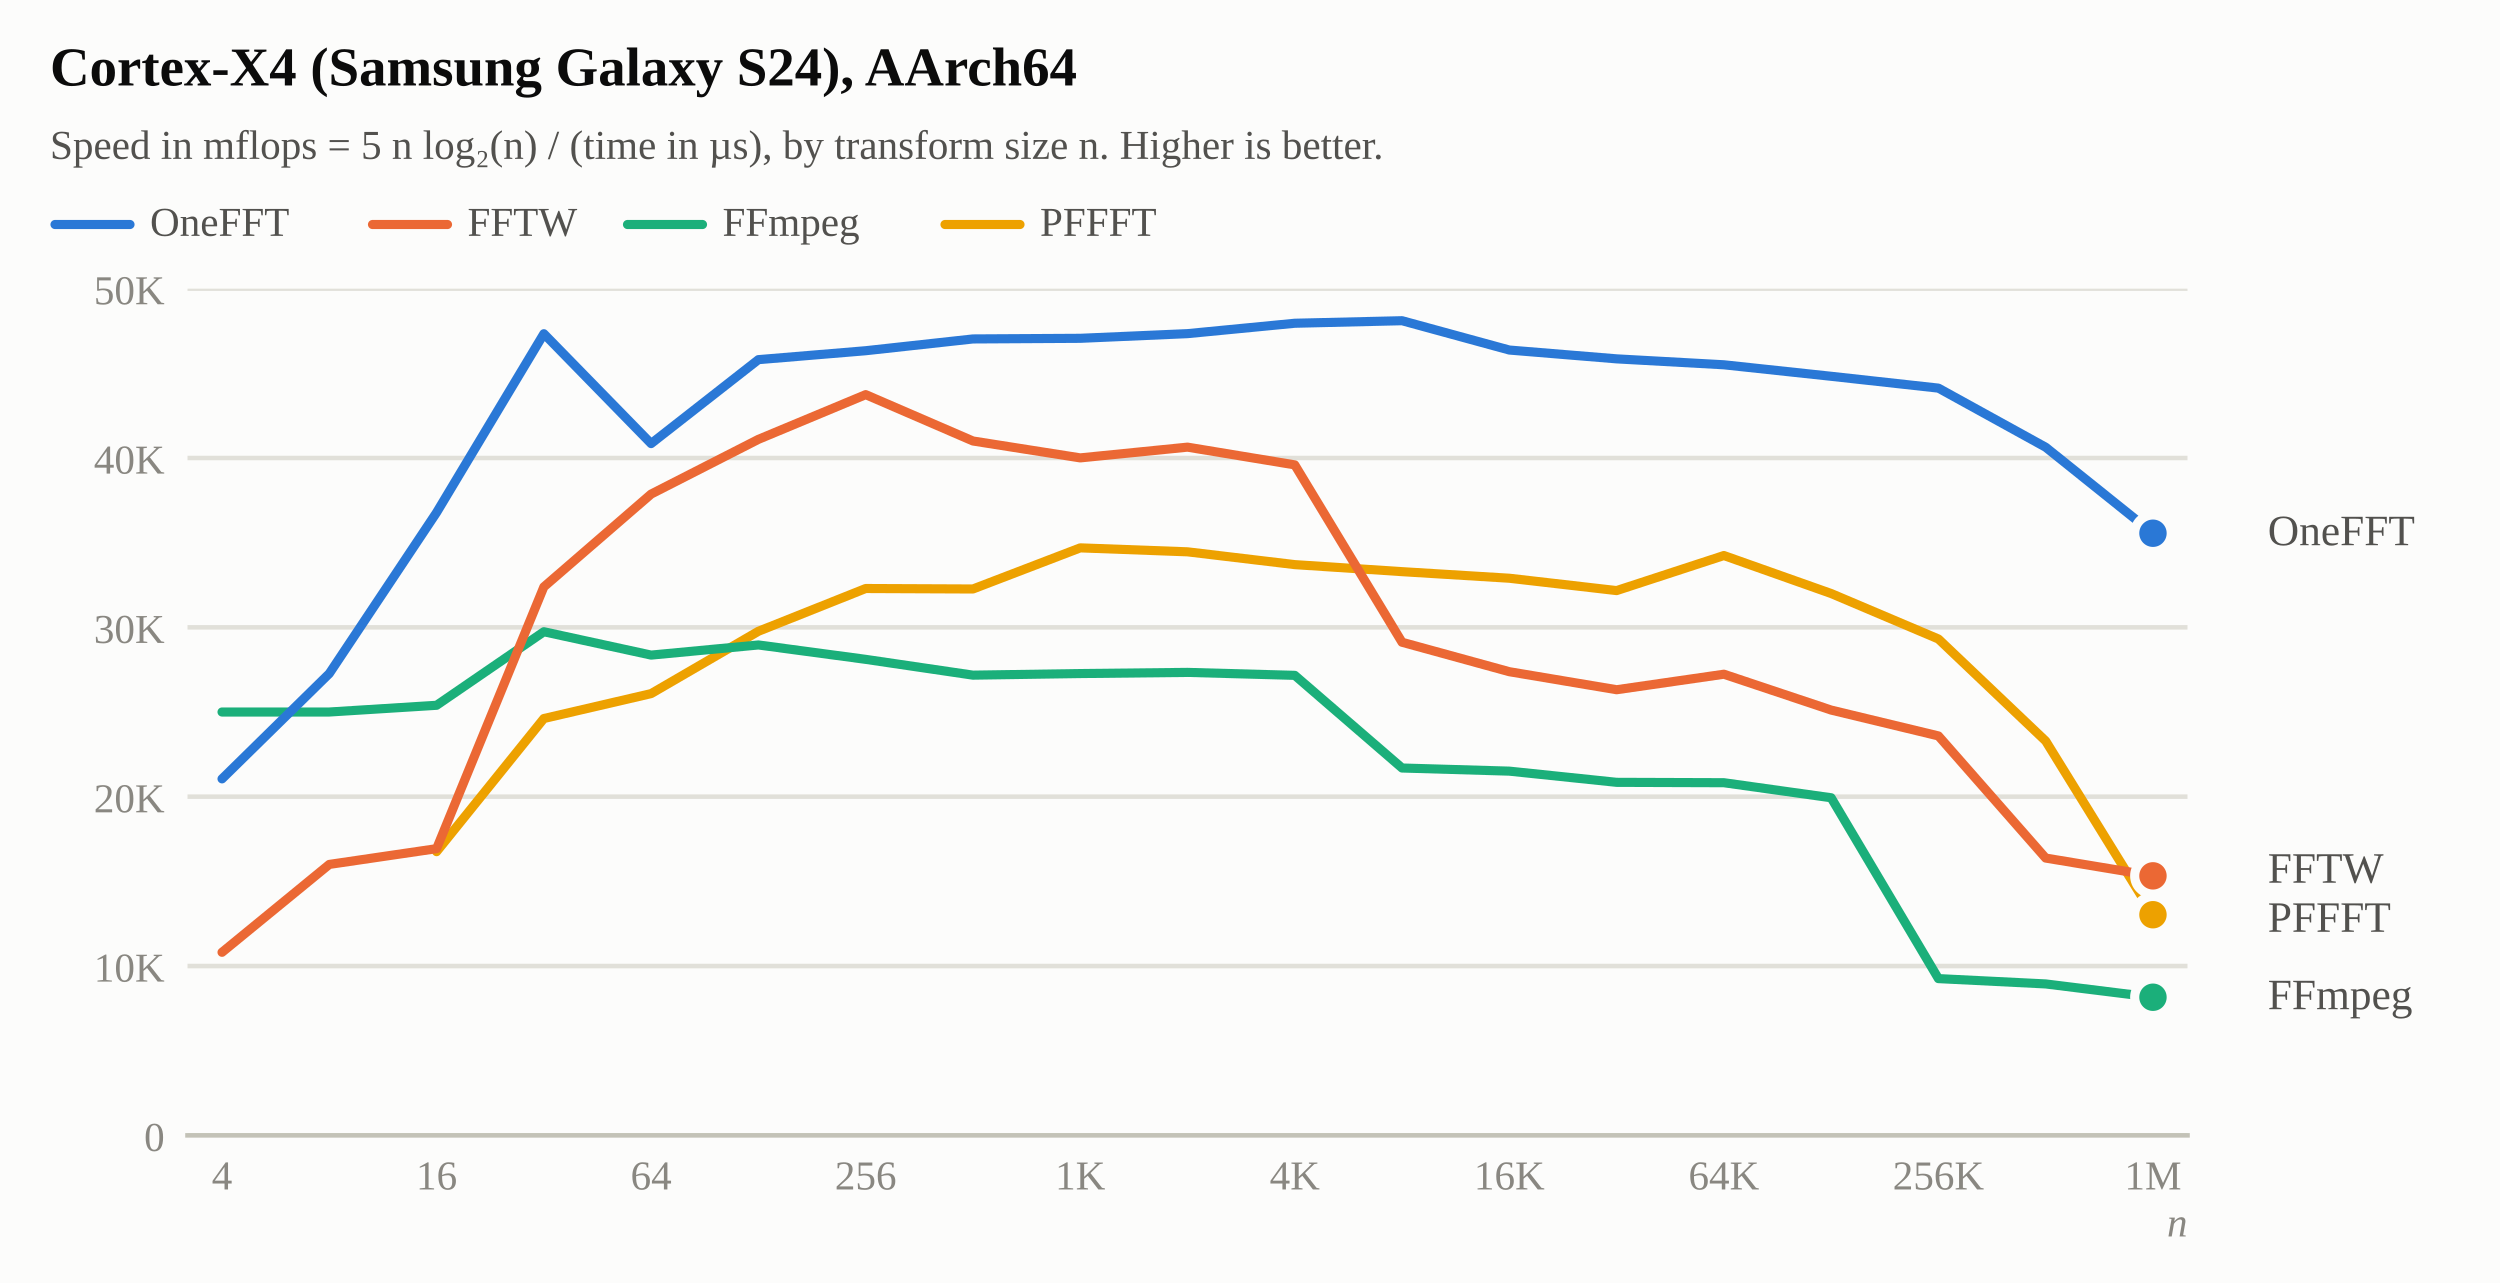
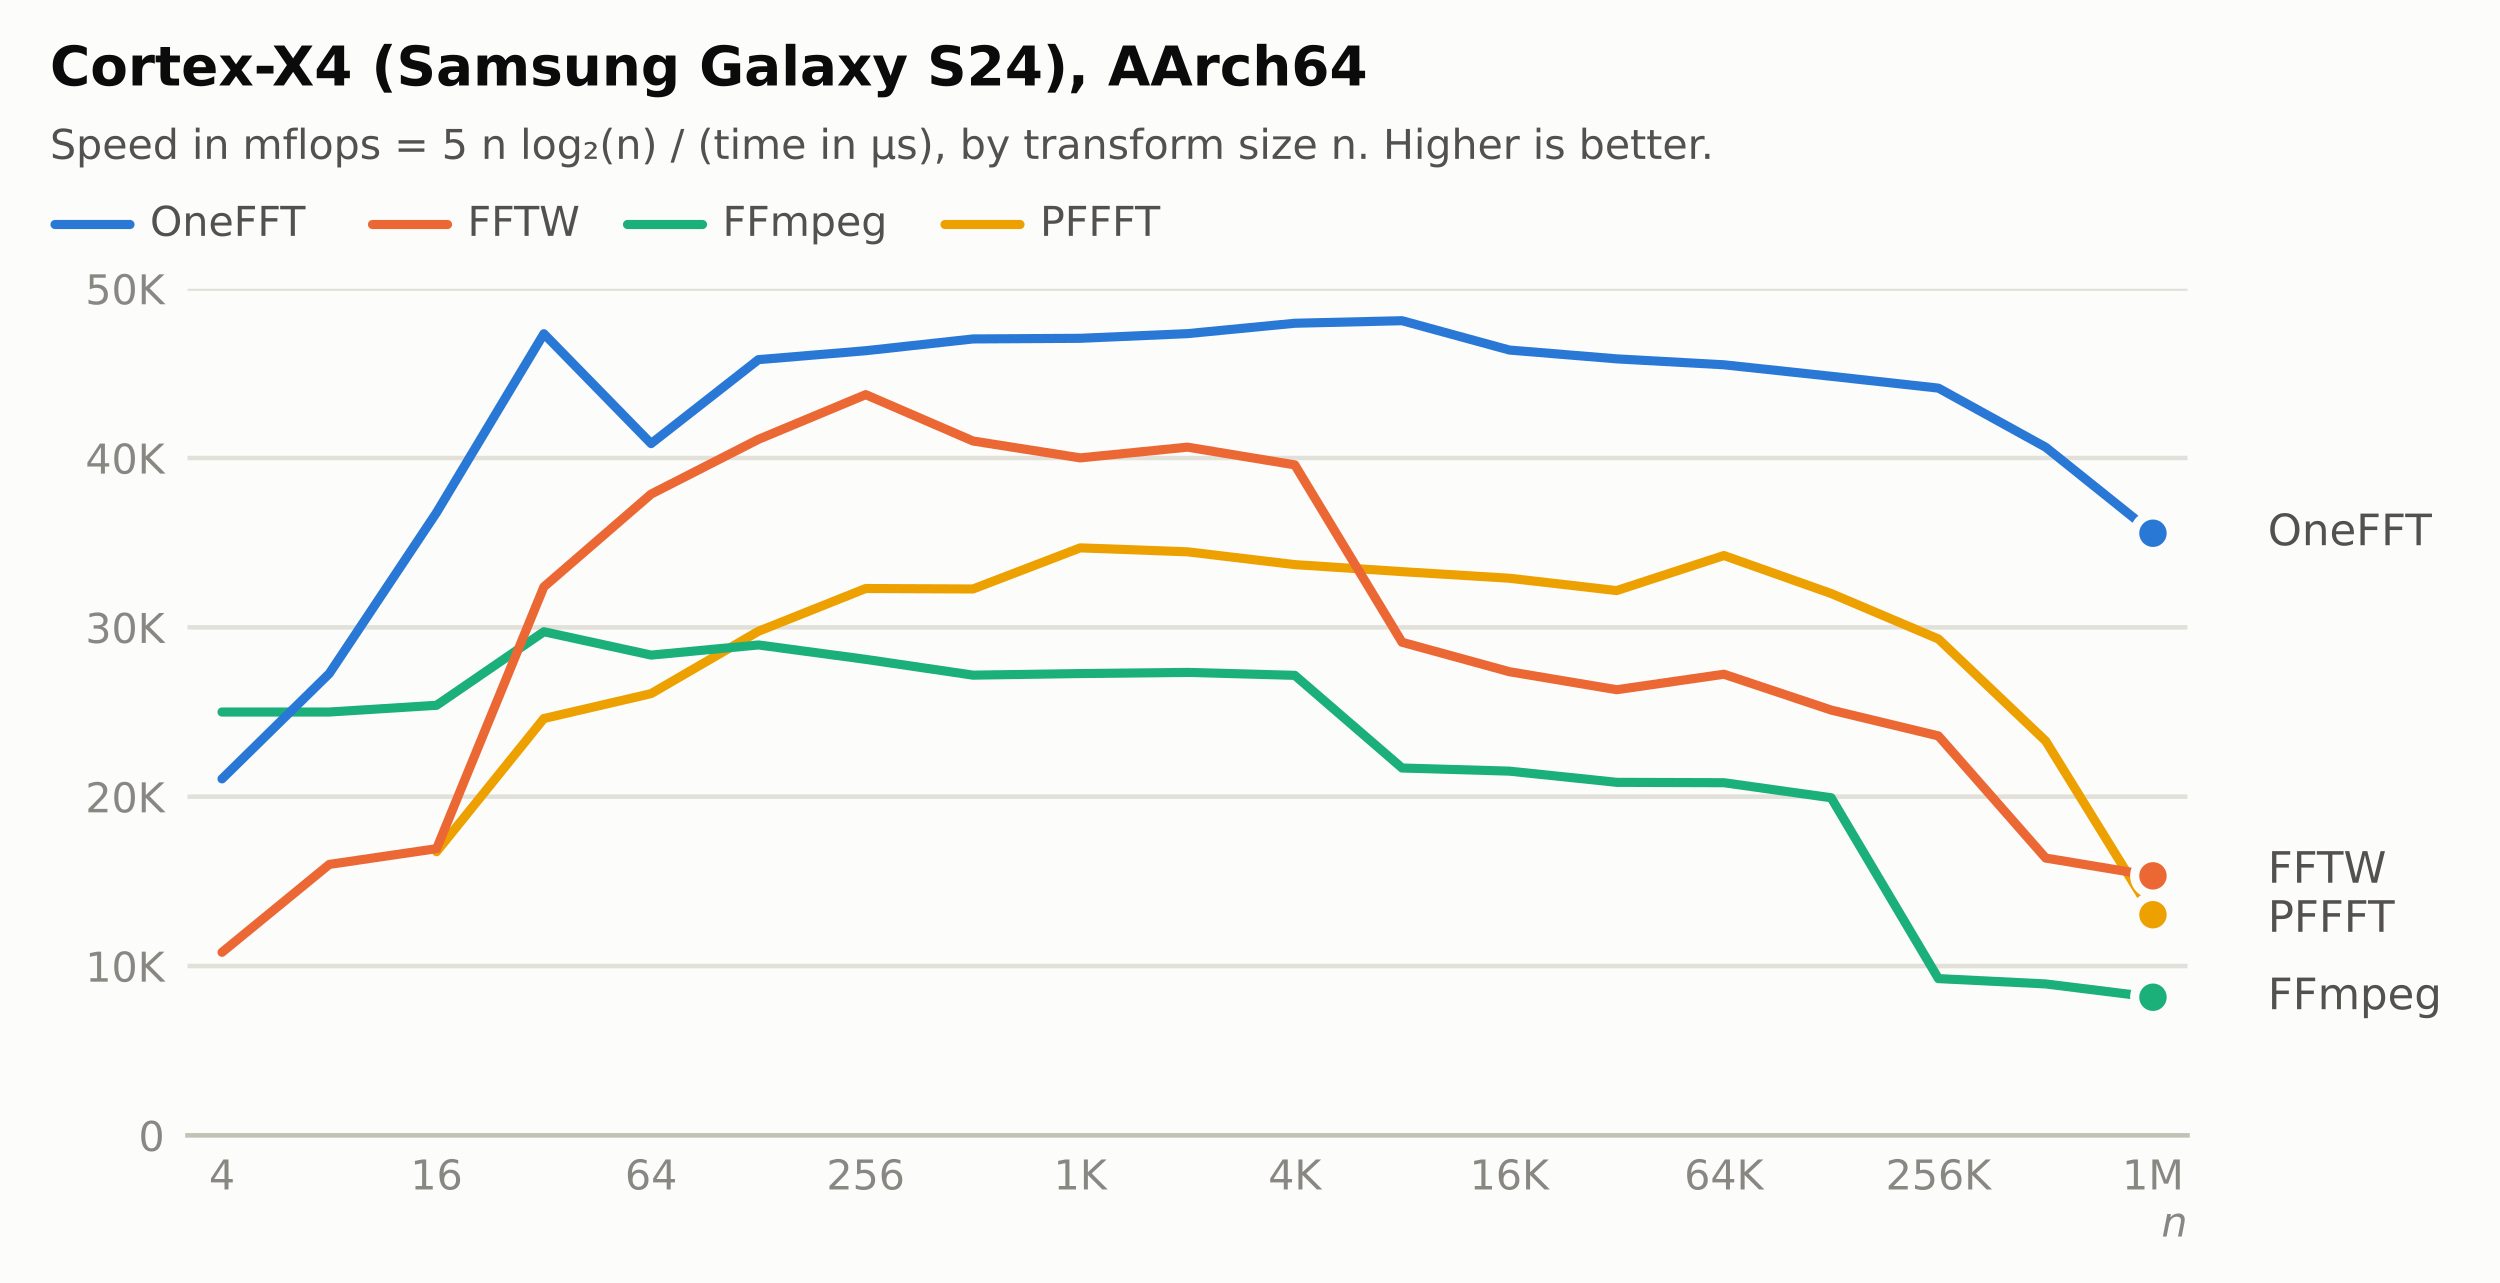
<svg xmlns="http://www.w3.org/2000/svg" xmlns:xlink="http://www.w3.org/1999/xlink" width="547.2pt" height="280.8pt" viewBox="0 0 547.2 280.8" version="1.1">
  <defs>
    <style type="text/css">*{stroke-linejoin: round; stroke-linecap: butt}</style>
  </defs>
  <g id="figure_1">
    <g id="patch_1">
      <path d="M 0 280.8  L 547.2 280.8  L 547.2 0  L 0 0  z " style="fill: #fcfcfb" />
    </g>
    <g id="axes_1">
      <g id="patch_2">
        <path d="M 41.04 248.508  L 478.8 248.508  L 478.8 63.18  L 41.04 63.18  z " style="fill: #fcfcfb" />
      </g>
      <g id="matplotlib.axis_1">
        <g id="xtick_1">
          <g id="line2d_1" />
          <g id="text_1">
-             <text style="font-size: 9px; font-family: system-ui, -apple-system, 'Segoe UI', system-ui, -apple-system, 'Segoe UI', 'system-ui, -apple-system, 'Segoe UI', 'DejaVu Sans', sans-serif', sans-serif, sans-serif; text-anchor: middle; fill: #898781" x="48.599" y="260.347" transform="rotate(-0 48.59891 260.3466)">4</text>
+             <text style="font-size: 9px; font-family: system-ui, -apple-system, 'Segoe UI', 'DejaVu Sans', sans-serif; text-anchor: middle; fill: #898781" x="48.599" y="260.347" transform="rotate(-0 48.59891 260.3466)">4</text>
          </g>
        </g>
        <g id="xtick_2">
          <g id="line2d_2" />
          <g id="text_2">
-             <text style="font-size: 9px; font-family: system-ui, -apple-system, 'Segoe UI', system-ui, -apple-system, 'Segoe UI', 'system-ui, -apple-system, 'Segoe UI', 'DejaVu Sans', sans-serif', sans-serif, sans-serif; text-anchor: middle; fill: #898781" x="95.559" y="260.347" transform="rotate(-0 95.55915 260.3466)">16</text>
+             <text style="font-size: 9px; font-family: system-ui, -apple-system, 'Segoe UI', 'DejaVu Sans', sans-serif; text-anchor: middle; fill: #898781" x="95.559" y="260.347" transform="rotate(-0 95.55915 260.3466)">16</text>
          </g>
        </g>
        <g id="xtick_3">
          <g id="line2d_3" />
          <g id="text_3">
-             <text style="font-size: 9px; font-family: system-ui, -apple-system, 'Segoe UI', system-ui, -apple-system, 'Segoe UI', 'system-ui, -apple-system, 'Segoe UI', 'DejaVu Sans', sans-serif', sans-serif, sans-serif; text-anchor: middle; fill: #898781" x="142.519" y="260.347" transform="rotate(-0 142.5194 260.3466)">64</text>
+             <text style="font-size: 9px; font-family: system-ui, -apple-system, 'Segoe UI', 'DejaVu Sans', sans-serif; text-anchor: middle; fill: #898781" x="142.519" y="260.347" transform="rotate(-0 142.5194 260.3466)">64</text>
          </g>
        </g>
        <g id="xtick_4">
          <g id="line2d_4" />
          <g id="text_4">
-             <text style="font-size: 9px; font-family: system-ui, -apple-system, 'Segoe UI', system-ui, -apple-system, 'Segoe UI', 'system-ui, -apple-system, 'Segoe UI', 'DejaVu Sans', sans-serif', sans-serif, sans-serif; text-anchor: middle; fill: #898781" x="189.48" y="260.347" transform="rotate(-0 189.4796 260.3466)">256</text>
+             <text style="font-size: 9px; font-family: system-ui, -apple-system, 'Segoe UI', 'DejaVu Sans', sans-serif; text-anchor: middle; fill: #898781" x="189.48" y="260.347" transform="rotate(-0 189.4796 260.3466)">256</text>
          </g>
        </g>
        <g id="xtick_5">
          <g id="line2d_5" />
          <g id="text_5">
-             <text style="font-size: 9px; font-family: system-ui, -apple-system, 'Segoe UI', system-ui, -apple-system, 'Segoe UI', 'system-ui, -apple-system, 'Segoe UI', 'DejaVu Sans', sans-serif', sans-serif, sans-serif; text-anchor: middle; fill: #898781" x="236.44" y="260.347" transform="rotate(-0 236.4399 260.3466)">1K</text>
+             <text style="font-size: 9px; font-family: system-ui, -apple-system, 'Segoe UI', 'DejaVu Sans', sans-serif; text-anchor: middle; fill: #898781" x="236.44" y="260.347" transform="rotate(-0 236.4399 260.3466)">1K</text>
          </g>
        </g>
        <g id="xtick_6">
          <g id="line2d_6" />
          <g id="text_6">
-             <text style="font-size: 9px; font-family: system-ui, -apple-system, 'Segoe UI', system-ui, -apple-system, 'Segoe UI', 'system-ui, -apple-system, 'Segoe UI', 'DejaVu Sans', sans-serif', sans-serif, sans-serif; text-anchor: middle; fill: #898781" x="283.4" y="260.347" transform="rotate(-0 283.4001 260.3466)">4K</text>
+             <text style="font-size: 9px; font-family: system-ui, -apple-system, 'Segoe UI', 'DejaVu Sans', sans-serif; text-anchor: middle; fill: #898781" x="283.4" y="260.347" transform="rotate(-0 283.4001 260.3466)">4K</text>
          </g>
        </g>
        <g id="xtick_7">
          <g id="line2d_7" />
          <g id="text_7">
-             <text style="font-size: 9px; font-family: system-ui, -apple-system, 'Segoe UI', system-ui, -apple-system, 'Segoe UI', 'system-ui, -apple-system, 'Segoe UI', 'DejaVu Sans', sans-serif', sans-serif, sans-serif; text-anchor: middle; fill: #898781" x="330.36" y="260.347" transform="rotate(-0 330.3604 260.3466)">16K</text>
+             <text style="font-size: 9px; font-family: system-ui, -apple-system, 'Segoe UI', 'DejaVu Sans', sans-serif; text-anchor: middle; fill: #898781" x="330.36" y="260.347" transform="rotate(-0 330.3604 260.3466)">16K</text>
          </g>
        </g>
        <g id="xtick_8">
          <g id="line2d_8" />
          <g id="text_8">
-             <text style="font-size: 9px; font-family: system-ui, -apple-system, 'Segoe UI', system-ui, -apple-system, 'Segoe UI', 'system-ui, -apple-system, 'Segoe UI', 'DejaVu Sans', sans-serif', sans-serif, sans-serif; text-anchor: middle; fill: #898781" x="377.321" y="260.347" transform="rotate(-0 377.3206 260.3466)">64K</text>
+             <text style="font-size: 9px; font-family: system-ui, -apple-system, 'Segoe UI', 'DejaVu Sans', sans-serif; text-anchor: middle; fill: #898781" x="377.321" y="260.347" transform="rotate(-0 377.3206 260.3466)">64K</text>
          </g>
        </g>
        <g id="xtick_9">
          <g id="line2d_9" />
          <g id="text_9">
-             <text style="font-size: 9px; font-family: system-ui, -apple-system, 'Segoe UI', system-ui, -apple-system, 'Segoe UI', 'system-ui, -apple-system, 'Segoe UI', 'DejaVu Sans', sans-serif', sans-serif, sans-serif; text-anchor: middle; fill: #898781" x="424.281" y="260.347" transform="rotate(-0 424.2808 260.3466)">256K</text>
+             <text style="font-size: 9px; font-family: system-ui, -apple-system, 'Segoe UI', 'DejaVu Sans', sans-serif; text-anchor: middle; fill: #898781" x="424.281" y="260.347" transform="rotate(-0 424.2808 260.3466)">256K</text>
          </g>
        </g>
        <g id="xtick_10">
          <g id="line2d_10" />
          <g id="text_10">
-             <text style="font-size: 9px; font-family: system-ui, -apple-system, 'Segoe UI', system-ui, -apple-system, 'Segoe UI', 'system-ui, -apple-system, 'Segoe UI', 'DejaVu Sans', sans-serif', sans-serif, sans-serif; text-anchor: middle; fill: #898781" x="471.241" y="260.347" transform="rotate(-0 471.2411 260.3466)">1M</text>
+             <text style="font-size: 9px; font-family: system-ui, -apple-system, 'Segoe UI', 'DejaVu Sans', sans-serif; text-anchor: middle; fill: #898781" x="471.241" y="260.347" transform="rotate(-0 471.2411 260.3466)">1M</text>
          </g>
        </g>
      </g>
      <g id="matplotlib.axis_2">
        <g id="ytick_1">
          <g id="line2d_11">
            <path d="M 41.04 248.508  L 478.8 248.508  " clip-path="url(#p783c82a42f)" style="fill: none; stroke: #e1e0d9; stroke-linecap: square" />
          </g>
          <g id="line2d_12" />
          <g id="text_11">
-             <text style="font-size: 9px; font-family: system-ui, -apple-system, 'Segoe UI', system-ui, -apple-system, 'Segoe UI', 'system-ui, -apple-system, 'Segoe UI', 'DejaVu Sans', sans-serif', sans-serif, sans-serif; text-anchor: end; fill: #898781" x="36.04" y="251.927" transform="rotate(-0 36.04 251.9273)">0</text>
+             <text style="font-size: 9px; font-family: system-ui, -apple-system, 'Segoe UI', 'DejaVu Sans', sans-serif; text-anchor: end; fill: #898781" x="36.04" y="251.927" transform="rotate(-0 36.04 251.9273)">0</text>
          </g>
        </g>
        <g id="ytick_2">
          <g id="line2d_13">
            <path d="M 41.04 211.442  L 478.8 211.442  " clip-path="url(#p783c82a42f)" style="fill: none; stroke: #e1e0d9; stroke-linecap: square" />
          </g>
          <g id="line2d_14" />
          <g id="text_12">
-             <text style="font-size: 9px; font-family: system-ui, -apple-system, 'Segoe UI', system-ui, -apple-system, 'Segoe UI', 'system-ui, -apple-system, 'Segoe UI', 'DejaVu Sans', sans-serif', sans-serif, sans-serif; text-anchor: end; fill: #898781" x="36.04" y="214.862" transform="rotate(-0 36.04 214.8617)">10K</text>
+             <text style="font-size: 9px; font-family: system-ui, -apple-system, 'Segoe UI', 'DejaVu Sans', sans-serif; text-anchor: end; fill: #898781" x="36.04" y="214.862" transform="rotate(-0 36.04 214.8617)">10K</text>
          </g>
        </g>
        <g id="ytick_3">
          <g id="line2d_15">
            <path d="M 41.04 174.377  L 478.8 174.377  " clip-path="url(#p783c82a42f)" style="fill: none; stroke: #e1e0d9; stroke-linecap: square" />
          </g>
          <g id="line2d_16" />
          <g id="text_13">
-             <text style="font-size: 9px; font-family: system-ui, -apple-system, 'Segoe UI', system-ui, -apple-system, 'Segoe UI', 'system-ui, -apple-system, 'Segoe UI', 'DejaVu Sans', sans-serif', sans-serif, sans-serif; text-anchor: end; fill: #898781" x="36.04" y="177.796" transform="rotate(-0 36.04 177.7961)">20K</text>
+             <text style="font-size: 9px; font-family: system-ui, -apple-system, 'Segoe UI', 'DejaVu Sans', sans-serif; text-anchor: end; fill: #898781" x="36.04" y="177.796" transform="rotate(-0 36.04 177.7961)">20K</text>
          </g>
        </g>
        <g id="ytick_4">
          <g id="line2d_17">
            <path d="M 41.04 137.311  L 478.8 137.311  " clip-path="url(#p783c82a42f)" style="fill: none; stroke: #e1e0d9; stroke-linecap: square" />
          </g>
          <g id="line2d_18" />
          <g id="text_14">
-             <text style="font-size: 9px; font-family: system-ui, -apple-system, 'Segoe UI', system-ui, -apple-system, 'Segoe UI', 'system-ui, -apple-system, 'Segoe UI', 'DejaVu Sans', sans-serif', sans-serif, sans-serif; text-anchor: end; fill: #898781" x="36.04" y="140.73" transform="rotate(-0 36.04 140.7305)">30K</text>
+             <text style="font-size: 9px; font-family: system-ui, -apple-system, 'Segoe UI', 'DejaVu Sans', sans-serif; text-anchor: end; fill: #898781" x="36.04" y="140.73" transform="rotate(-0 36.04 140.7305)">30K</text>
          </g>
        </g>
        <g id="ytick_5">
          <g id="line2d_19">
            <path d="M 41.04 100.246  L 478.8 100.246  " clip-path="url(#p783c82a42f)" style="fill: none; stroke: #e1e0d9; stroke-linecap: square" />
          </g>
          <g id="line2d_20" />
          <g id="text_15">
-             <text style="font-size: 9px; font-family: system-ui, -apple-system, 'Segoe UI', system-ui, -apple-system, 'Segoe UI', 'system-ui, -apple-system, 'Segoe UI', 'DejaVu Sans', sans-serif', sans-serif, sans-serif; text-anchor: end; fill: #898781" x="36.04" y="103.665" transform="rotate(-0 36.04 103.6649)">40K</text>
+             <text style="font-size: 9px; font-family: system-ui, -apple-system, 'Segoe UI', 'DejaVu Sans', sans-serif; text-anchor: end; fill: #898781" x="36.04" y="103.665" transform="rotate(-0 36.04 103.6649)">40K</text>
          </g>
        </g>
        <g id="ytick_6">
          <g id="line2d_21">
            <path d="M 41.04 63.18  L 478.8 63.18  " clip-path="url(#p783c82a42f)" style="fill: none; stroke: #e1e0d9; stroke-linecap: square" />
          </g>
          <g id="line2d_22" />
          <g id="text_16">
-             <text style="font-size: 9px; font-family: system-ui, -apple-system, 'Segoe UI', system-ui, -apple-system, 'Segoe UI', 'system-ui, -apple-system, 'Segoe UI', 'DejaVu Sans', sans-serif', sans-serif, sans-serif; text-anchor: end; fill: #898781" x="36.04" y="66.599" transform="rotate(-0 36.04 66.5993)">50K</text>
+             <text style="font-size: 9px; font-family: system-ui, -apple-system, 'Segoe UI', 'DejaVu Sans', sans-serif; text-anchor: end; fill: #898781" x="36.04" y="66.599" transform="rotate(-0 36.04 66.5993)">50K</text>
          </g>
        </g>
      </g>
      <g id="line2d_23">
        <path d="M 95.559 186.409  L 119.039 157.27  L 142.519 151.815  L 166 138.173  L 189.48 128.813  L 212.96 128.918  L 236.44 119.916  L 259.92 120.783  L 283.4 123.585  L 306.88 125.124  L 330.36 126.564  L 353.84 129.268  L 377.321 121.594  L 400.801 129.908  L 424.281 139.865  L 447.761 162.193  L 471.241 200.216  " clip-path="url(#p783c82a42f)" style="fill: none; stroke: #eda100; stroke-width: 2; stroke-linecap: round" />
      </g>
      <g id="line2d_24">
        <path d="M 48.599 155.844  L 72.079 155.844  L 95.559 154.373  L 119.039 138.276  L 142.519 143.388  L 166 141.169  L 189.48 144.321  L 212.96 147.778  L 236.44 147.424  L 259.92 147.174  L 283.4 147.821  L 306.88 168.101  L 330.36 168.787  L 353.84 171.237  L 377.321 171.321  L 400.801 174.615  L 424.281 214.197  L 447.761 215.364  L 471.241 218.276  " clip-path="url(#p783c82a42f)" style="fill: none; stroke: #1baf7a; stroke-width: 2; stroke-linecap: round" />
      </g>
      <g id="line2d_25">
        <path d="M 48.599 208.437  L 72.079 189.203  L 95.559 185.751  L 119.039 128.457  L 142.519 108.141  L 166 96.165  L 189.48 86.376  L 212.96 96.525  L 236.44 100.222  L 259.92 97.87  L 283.4 101.755  L 306.88 140.576  L 330.36 147.023  L 353.84 150.968  L 377.321 147.572  L 400.801 155.42  L 424.281 161.079  L 447.761 187.812  L 471.241 191.707  " clip-path="url(#p783c82a42f)" style="fill: none; stroke: #eb6834; stroke-width: 2; stroke-linecap: round" />
      </g>
      <g id="patch_3">
        <path d="M 41.04 248.508  L 478.8 248.508  " style="fill: none; stroke: #c3c2b7; stroke-linejoin: miter; stroke-linecap: square" />
      </g>
      <g id="line2d_26">
        <path d="M 48.599 170.475  L 72.079 147.42  L 95.559 112.175  L 119.039 73.05  L 142.519 97.091  L 166 78.719  L 189.48 76.765  L 212.96 74.188  L 236.44 74.05  L 259.92 73.026  L 283.4 70.753  L 306.88 70.197  L 330.36 76.616  L 353.84 78.546  L 377.321 79.845  L 400.801 82.363  L 424.281 84.954  L 447.761 97.892  L 471.241 116.715  " clip-path="url(#p783c82a42f)" style="fill: none; stroke: #2a78d6; stroke-width: 2; stroke-linecap: round" />
      </g>
      <g id="text_17">
-         <text style="font-size: 9.5px; font-family: system-ui, -apple-system, 'Segoe UI', system-ui, -apple-system, 'Segoe UI', 'system-ui, -apple-system, 'Segoe UI', 'DejaVu Sans', sans-serif', sans-serif, sans-serif; text-anchor: start; fill: #52514e" x="496.374" y="220.898" transform="rotate(-0 496.374 220.8978)">FFmpeg</text>
+         <text style="font-size: 9.5px; font-family: system-ui, -apple-system, 'Segoe UI', 'DejaVu Sans', sans-serif; text-anchor: start; fill: #52514e" x="496.374" y="220.898" transform="rotate(-0 496.374 220.8978)">FFmpeg</text>
      </g>
      <g id="text_18">
-         <text style="font-size: 9.5px; font-family: system-ui, -apple-system, 'Segoe UI', system-ui, -apple-system, 'Segoe UI', 'system-ui, -apple-system, 'Segoe UI', 'DejaVu Sans', sans-serif', sans-serif, sans-serif; text-anchor: start; fill: #52514e" x="496.374" y="203.957" transform="rotate(-0 496.374 203.9575)">PFFFT</text>
+         <text style="font-size: 9.5px; font-family: system-ui, -apple-system, 'Segoe UI', 'DejaVu Sans', sans-serif; text-anchor: start; fill: #52514e" x="496.374" y="203.957" transform="rotate(-0 496.374 203.9575)">PFFFT</text>
      </g>
      <g id="text_19">
-         <text style="font-size: 9.5px; font-family: system-ui, -apple-system, 'Segoe UI', system-ui, -apple-system, 'Segoe UI', 'system-ui, -apple-system, 'Segoe UI', 'DejaVu Sans', sans-serif', sans-serif, sans-serif; text-anchor: start; fill: #52514e" x="496.374" y="193.208" transform="rotate(-0 496.374 193.2084)">FFTW</text>
+         <text style="font-size: 9.5px; font-family: system-ui, -apple-system, 'Segoe UI', 'DejaVu Sans', sans-serif; text-anchor: start; fill: #52514e" x="496.374" y="193.208" transform="rotate(-0 496.374 193.2084)">FFTW</text>
      </g>
      <g id="text_20">
-         <text style="font-size: 9.5px; font-family: system-ui, -apple-system, 'Segoe UI', system-ui, -apple-system, 'Segoe UI', 'system-ui, -apple-system, 'Segoe UI', 'DejaVu Sans', sans-serif', sans-serif, sans-serif; text-anchor: start; fill: #52514e" x="496.374" y="119.336" transform="rotate(-0 496.374 119.3363)">OneFFT</text>
+         <text style="font-size: 9.5px; font-family: system-ui, -apple-system, 'Segoe UI', 'DejaVu Sans', sans-serif; text-anchor: start; fill: #52514e" x="496.374" y="119.336" transform="rotate(-0 496.374 119.3363)">OneFFT</text>
      </g>
      <g id="line2d_27">
        <path d="M 471.241 200.216  " style="fill: none; stroke: #1f77b4; stroke-width: 1.5; stroke-linecap: square" />
        <defs>
          <path id="m5d4fb2577f" d="M 0 4  C 1.061 4 2.078 3.579 2.828 2.828  C 3.579 2.078 4 1.061 4 0  C 4 -1.061 3.579 -2.078 2.828 -2.828  C 2.078 -3.579 1.061 -4 0 -4  C -1.061 -4 -2.078 -3.579 -2.828 -2.828  C -3.579 -2.078 -4 -1.061 -4 0  C -4 1.061 -3.579 2.078 -2.828 2.828  C -2.078 3.579 -1.061 4 0 4  z " style="stroke: #fcfcfb; stroke-width: 2" />
        </defs>
        <g>
          <use xlink:href="#m5d4fb2577f" x="471.241" y="200.216" style="fill: #eda100; stroke: #fcfcfb; stroke-width: 2" />
        </g>
      </g>
      <g id="line2d_28">
        <path d="M 471.241 218.276  " style="fill: none; stroke: #ff7f0e; stroke-width: 1.5; stroke-linecap: square" />
        <defs>
          <path id="mb385538bec" d="M 0 4  C 1.061 4 2.078 3.579 2.828 2.828  C 3.579 2.078 4 1.061 4 0  C 4 -1.061 3.579 -2.078 2.828 -2.828  C 2.078 -3.579 1.061 -4 0 -4  C -1.061 -4 -2.078 -3.579 -2.828 -2.828  C -3.579 -2.078 -4 -1.061 -4 0  C -4 1.061 -3.579 2.078 -2.828 2.828  C -2.078 3.579 -1.061 4 0 4  z " style="stroke: #fcfcfb; stroke-width: 2" />
        </defs>
        <g>
          <use xlink:href="#mb385538bec" x="471.241" y="218.276" style="fill: #1baf7a; stroke: #fcfcfb; stroke-width: 2" />
        </g>
      </g>
      <g id="line2d_29">
        <path d="M 471.241 191.707  " style="fill: none; stroke: #2ca02c; stroke-width: 1.5; stroke-linecap: square" />
        <defs>
          <path id="m1467af2e55" d="M 0 4  C 1.061 4 2.078 3.579 2.828 2.828  C 3.579 2.078 4 1.061 4 0  C 4 -1.061 3.579 -2.078 2.828 -2.828  C 2.078 -3.579 1.061 -4 0 -4  C -1.061 -4 -2.078 -3.579 -2.828 -2.828  C -3.579 -2.078 -4 -1.061 -4 0  C -4 1.061 -3.579 2.078 -2.828 2.828  C -2.078 3.579 -1.061 4 0 4  z " style="stroke: #fcfcfb; stroke-width: 2" />
        </defs>
        <g>
          <use xlink:href="#m1467af2e55" x="471.241" y="191.707" style="fill: #eb6834; stroke: #fcfcfb; stroke-width: 2" />
        </g>
      </g>
      <g id="line2d_30">
        <path d="M 471.241 116.715  " style="fill: none; stroke: #d62728; stroke-width: 1.5; stroke-linecap: square" />
        <defs>
          <path id="mdb0aa99128" d="M 0 4  C 1.061 4 2.078 3.579 2.828 2.828  C 3.579 2.078 4 1.061 4 0  C 4 -1.061 3.579 -2.078 2.828 -2.828  C 2.078 -3.579 1.061 -4 0 -4  C -1.061 -4 -2.078 -3.579 -2.828 -2.828  C -3.579 -2.078 -4 -1.061 -4 0  C -4 1.061 -3.579 2.078 -2.828 2.828  C -2.078 3.579 -1.061 4 0 4  z " style="stroke: #fcfcfb; stroke-width: 2" />
        </defs>
        <g>
          <use xlink:href="#mdb0aa99128" x="471.241" y="116.715" style="fill: #2a78d6; stroke: #fcfcfb; stroke-width: 2" />
        </g>
      </g>
    </g>
    <g id="line2d_31">
      <path d="M 12.038 49.14  L 28.454 49.14  " style="fill: none; stroke: #2a78d6; stroke-width: 2; stroke-linecap: round" />
    </g>
    <g id="line2d_32">
      <path d="M 81.533 49.14  L 97.949 49.14  " style="fill: none; stroke: #eb6834; stroke-width: 2; stroke-linecap: round" />
    </g>
    <g id="line2d_33">
      <path d="M 137.347 49.14  L 153.763 49.14  " style="fill: none; stroke: #1baf7a; stroke-width: 2; stroke-linecap: round" />
    </g>
    <g id="line2d_34">
      <path d="M 206.842 49.14  L 223.258 49.14  " style="fill: none; stroke: #eda100; stroke-width: 2; stroke-linecap: round" />
    </g>
    <g id="text_21">
-       <text style="font-weight: 700; font-size: 12px; font-family: system-ui, -apple-system, 'Segoe UI', system-ui, -apple-system, 'Segoe UI', 'system-ui, -apple-system, 'Segoe UI', 'DejaVu Sans', sans-serif', sans-serif, sans-serif; text-anchor: start; fill: #0b0b0b" x="10.944" y="18.708" transform="rotate(-0 10.944 18.70838)">Cortex-X4 (Samsung Galaxy S24), AArch64</text>
+       <text style="font-weight: 700; font-size: 12px; font-family: system-ui, -apple-system, 'Segoe UI', 'DejaVu Sans', sans-serif; text-anchor: start; fill: #0b0b0b" x="10.944" y="18.708" transform="rotate(-0 10.944 18.70838)">Cortex-X4 (Samsung Galaxy S24), AArch64</text>
    </g>
    <g id="text_22">
-       <text style="font-size: 9px; font-family: system-ui, -apple-system, 'Segoe UI', system-ui, -apple-system, 'Segoe UI', 'system-ui, -apple-system, 'Segoe UI', 'DejaVu Sans', sans-serif', sans-serif, sans-serif; text-anchor: start; fill: #52514e" x="10.944" y="34.775" transform="rotate(-0 10.944 34.77544)">Speed in mflops = 5 n log₂(n) / (time in µs), by transform size n. Higher is better.</text>
+       <text style="font-size: 9px; font-family: system-ui, -apple-system, 'Segoe UI', 'DejaVu Sans', sans-serif; text-anchor: start; fill: #52514e" x="10.944" y="34.775" transform="rotate(-0 10.944 34.77544)">Speed in mflops = 5 n log₂(n) / (time in µs), by transform size n. Higher is better.</text>
    </g>
    <g id="text_23">
-       <text style="font-size: 9px; font-family: system-ui, -apple-system, 'Segoe UI', system-ui, -apple-system, 'Segoe UI', 'system-ui, -apple-system, 'Segoe UI', 'DejaVu Sans', sans-serif', sans-serif, sans-serif; text-anchor: start; fill: #52514e" x="32.832" y="51.623" transform="rotate(-0 32.832 51.62344)">OneFFT</text>
+       <text style="font-size: 9px; font-family: system-ui, -apple-system, 'Segoe UI', 'DejaVu Sans', sans-serif; text-anchor: start; fill: #52514e" x="32.832" y="51.623" transform="rotate(-0 32.832 51.62344)">OneFFT</text>
    </g>
    <g id="text_24">
-       <text style="font-size: 9px; font-family: system-ui, -apple-system, 'Segoe UI', system-ui, -apple-system, 'Segoe UI', 'system-ui, -apple-system, 'Segoe UI', 'DejaVu Sans', sans-serif', sans-serif, sans-serif; text-anchor: start; fill: #52514e" x="102.326" y="51.623" transform="rotate(-0 102.3264 51.62344)">FFTW</text>
+       <text style="font-size: 9px; font-family: system-ui, -apple-system, 'Segoe UI', 'DejaVu Sans', sans-serif; text-anchor: start; fill: #52514e" x="102.326" y="51.623" transform="rotate(-0 102.3264 51.62344)">FFTW</text>
    </g>
    <g id="text_25">
-       <text style="font-size: 9px; font-family: system-ui, -apple-system, 'Segoe UI', system-ui, -apple-system, 'Segoe UI', 'system-ui, -apple-system, 'Segoe UI', 'DejaVu Sans', sans-serif', sans-serif, sans-serif; text-anchor: start; fill: #52514e" x="158.141" y="51.623" transform="rotate(-0 158.1408 51.62344)">FFmpeg</text>
+       <text style="font-size: 9px; font-family: system-ui, -apple-system, 'Segoe UI', 'DejaVu Sans', sans-serif; text-anchor: start; fill: #52514e" x="158.141" y="51.623" transform="rotate(-0 158.1408 51.62344)">FFmpeg</text>
    </g>
    <g id="text_26">
-       <text style="font-size: 9px; font-family: system-ui, -apple-system, 'Segoe UI', system-ui, -apple-system, 'Segoe UI', 'system-ui, -apple-system, 'Segoe UI', 'DejaVu Sans', sans-serif', sans-serif, sans-serif; text-anchor: start; fill: #52514e" x="227.635" y="51.623" transform="rotate(-0 227.6352 51.62344)">PFFFT</text>
+       <text style="font-size: 9px; font-family: system-ui, -apple-system, 'Segoe UI', 'DejaVu Sans', sans-serif; text-anchor: start; fill: #52514e" x="227.635" y="51.623" transform="rotate(-0 227.6352 51.62344)">PFFFT</text>
    </g>
    <g id="text_27">
-       <text style="font-style: italic; font-size: 9px; font-family: system-ui, -apple-system, 'Segoe UI', system-ui, -apple-system, 'Segoe UI', 'system-ui, -apple-system, 'Segoe UI', 'DejaVu Sans', sans-serif', sans-serif, sans-serif; text-anchor: end; fill: #898781" x="478.8" y="270.647" transform="rotate(-0 478.8 270.6474)">n</text>
+       <text style="font-style: italic; font-size: 9px; font-family: system-ui, -apple-system, 'Segoe UI', 'DejaVu Sans', sans-serif; text-anchor: end; fill: #898781" x="478.8" y="270.647" transform="rotate(-0 478.8 270.6474)">n</text>
    </g>
  </g>
  <defs>
    <clipPath id="p783c82a42f">
      <rect x="41.04" y="63.18" width="437.76" height="185.328" />
    </clipPath>
  </defs>
</svg>
